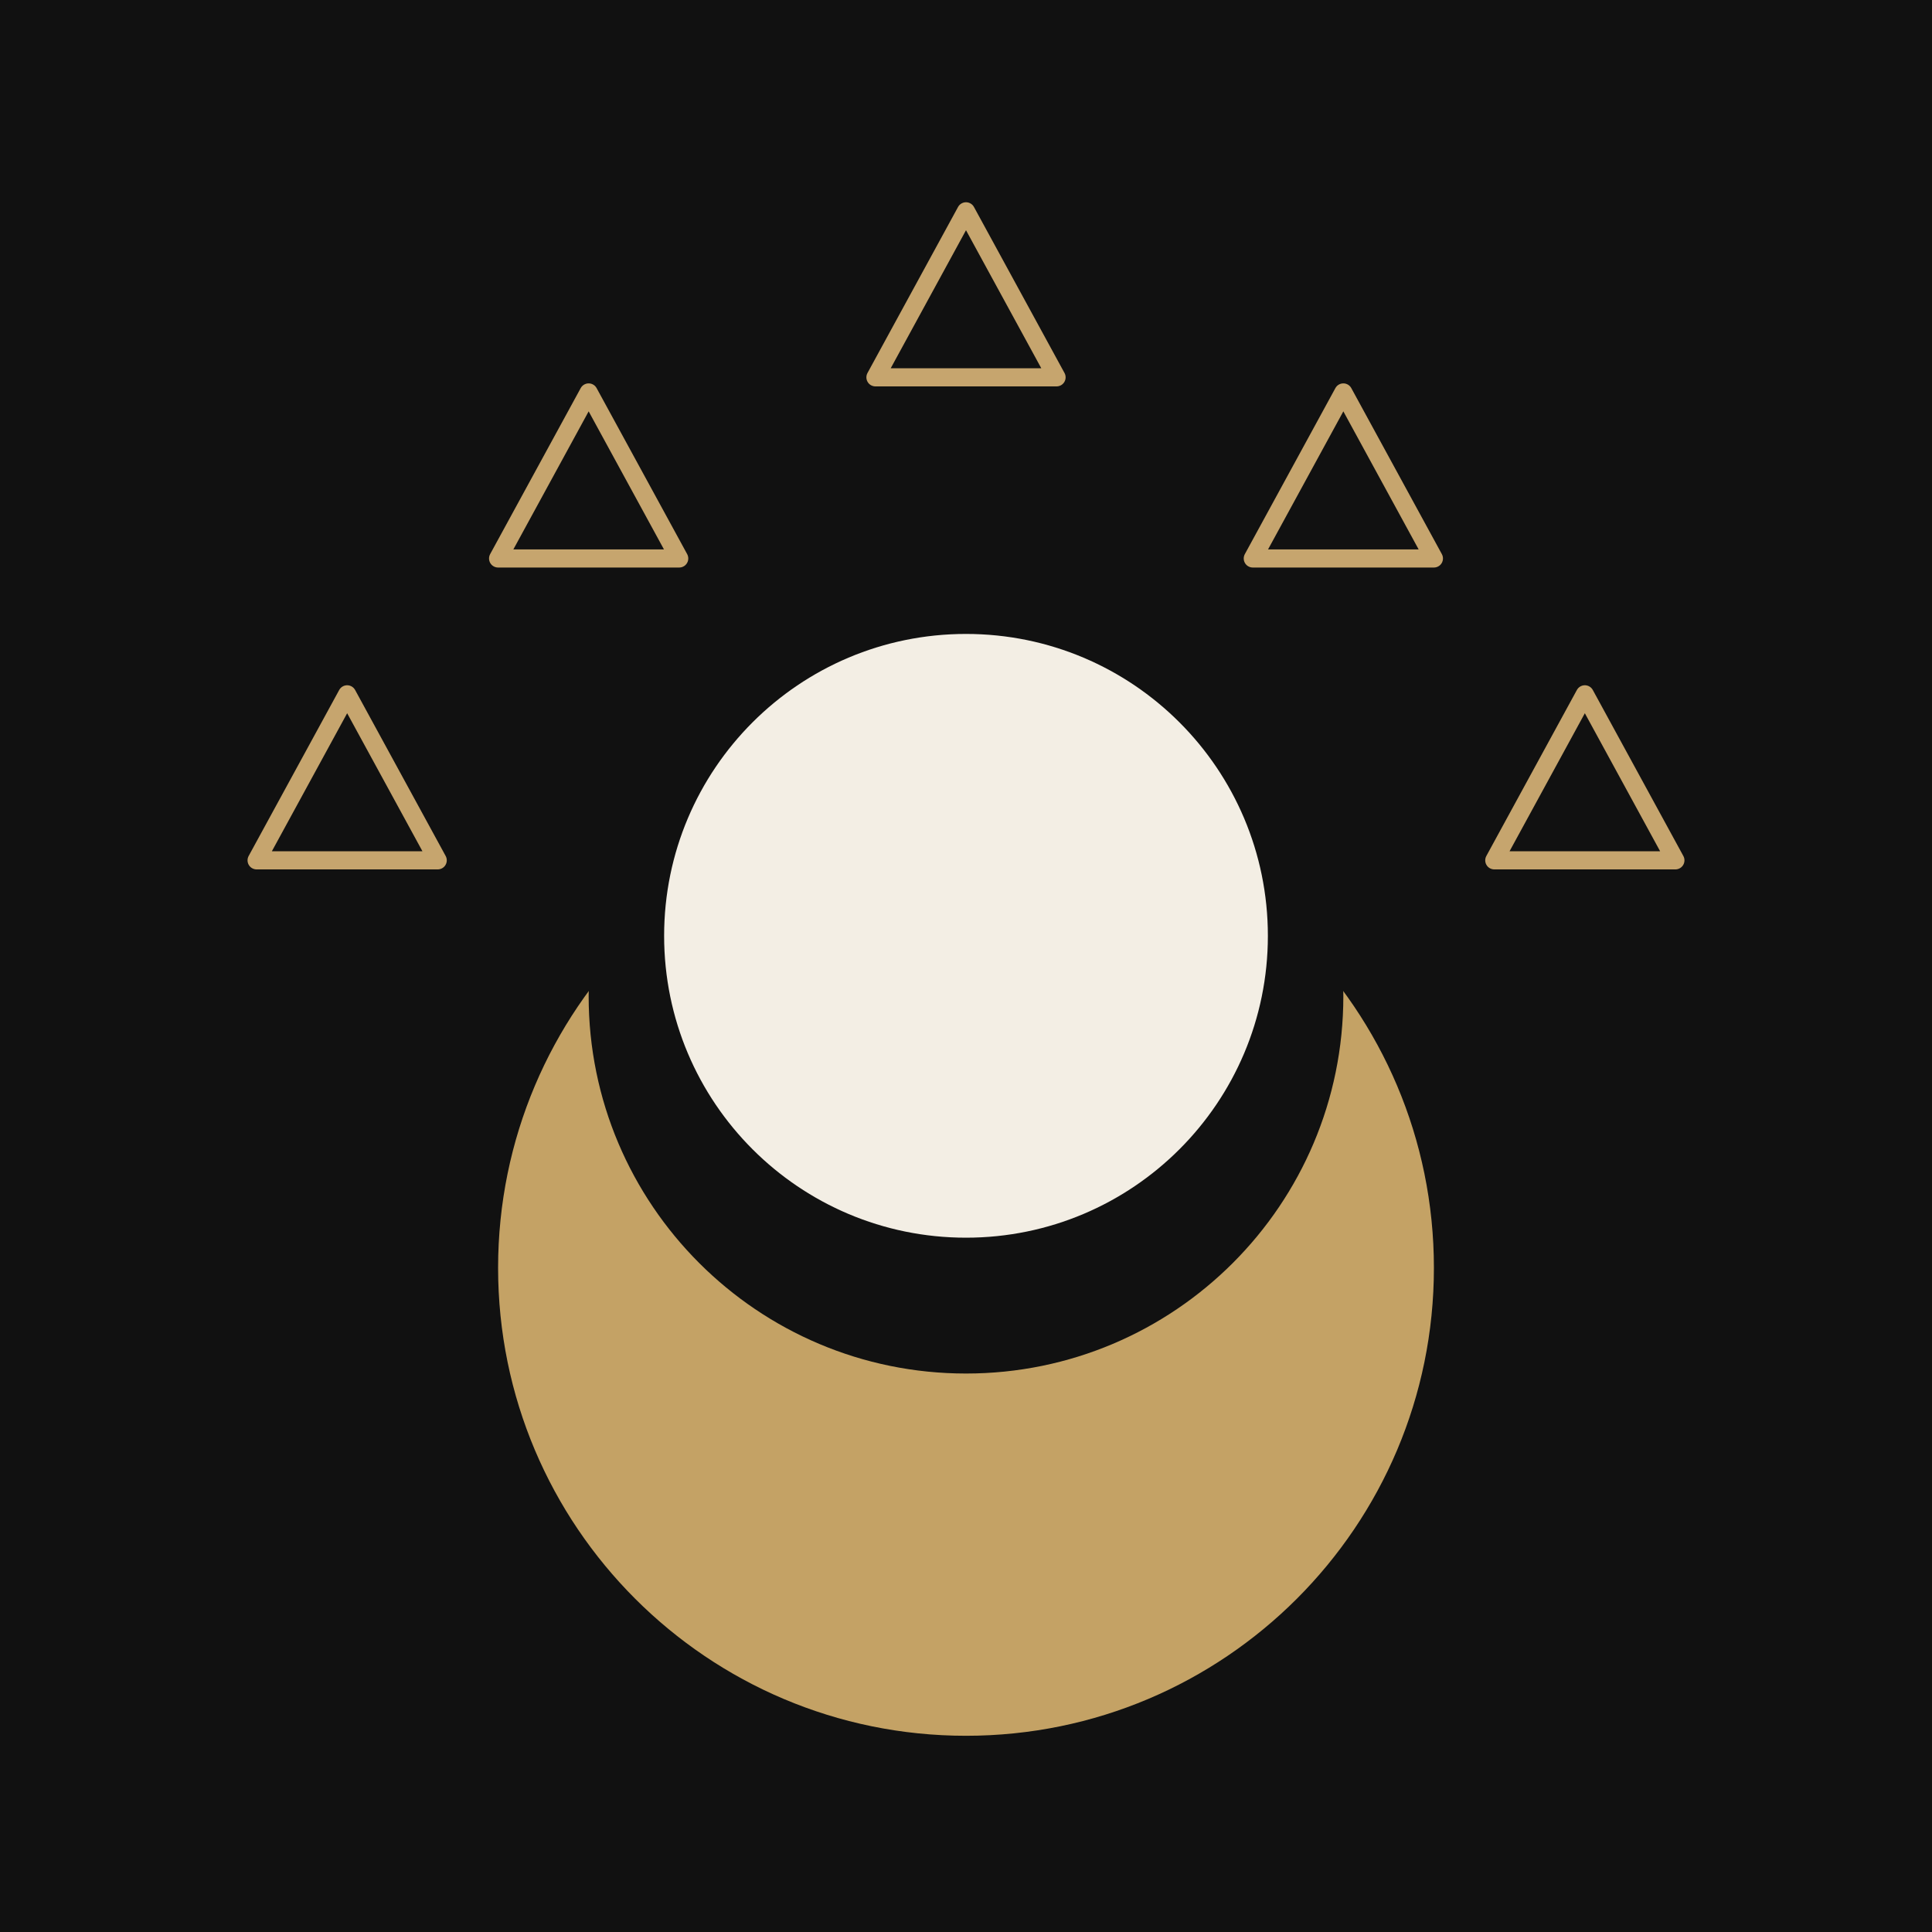
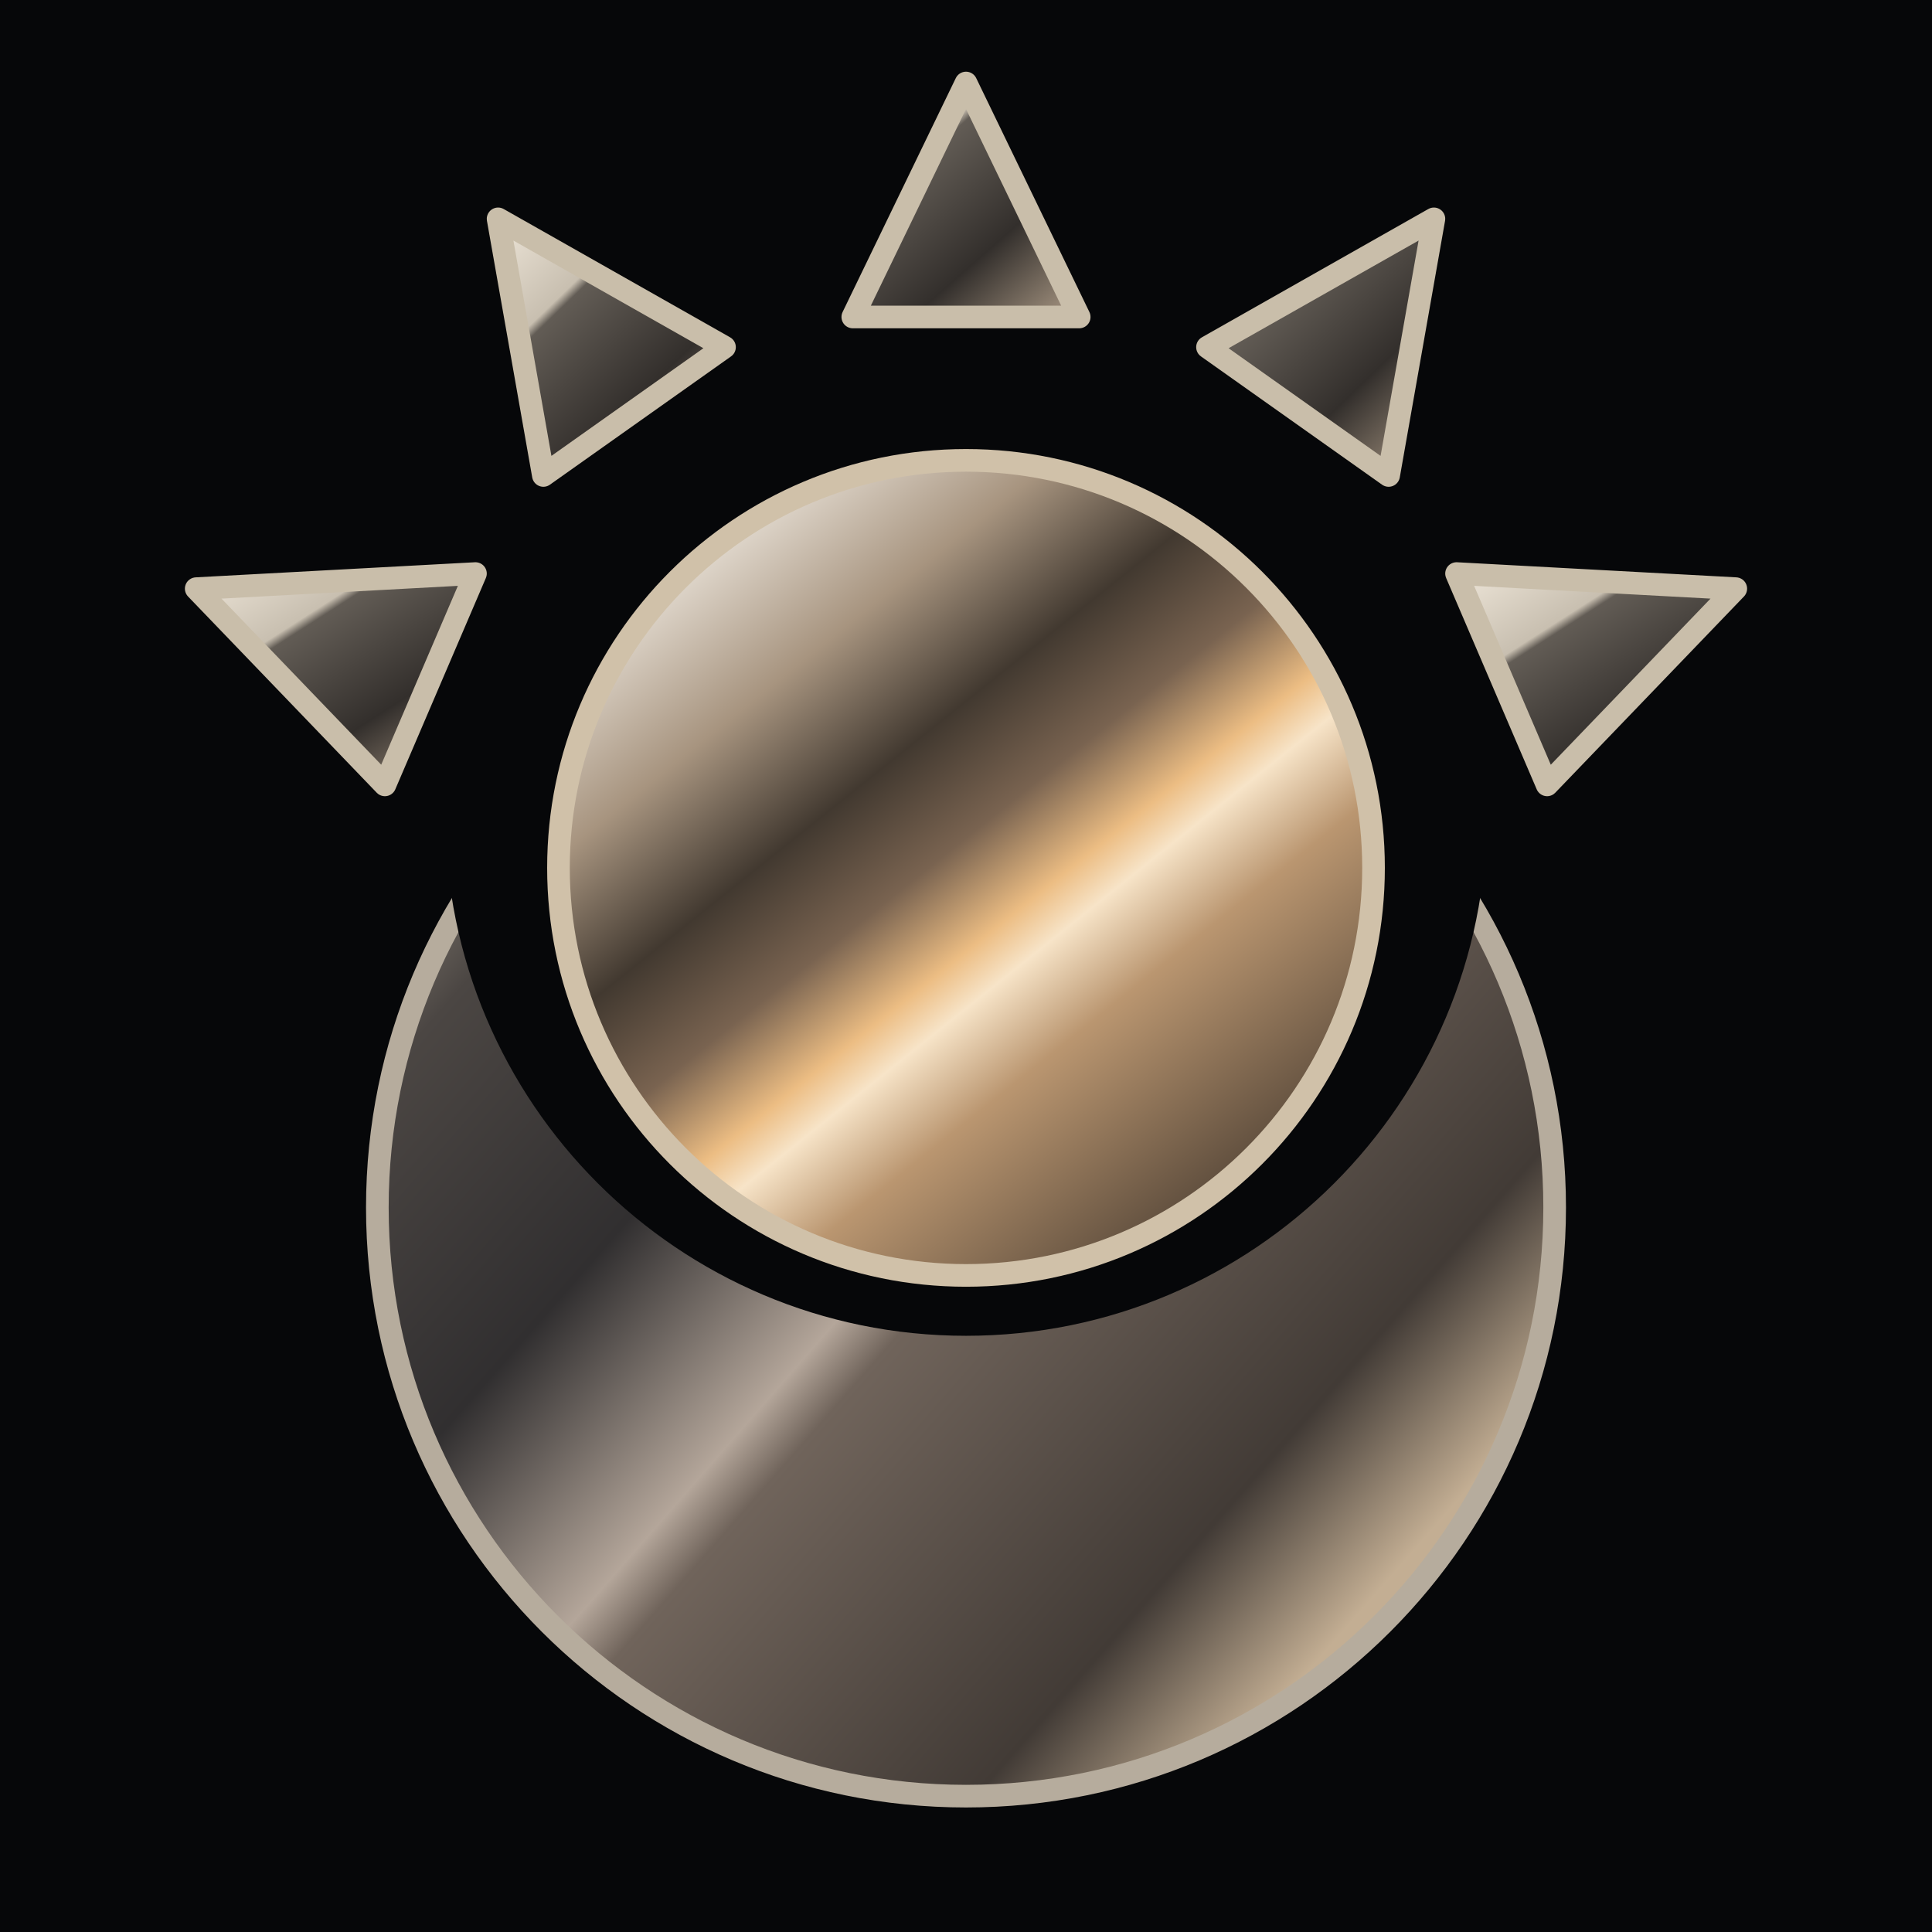
<svg xmlns="http://www.w3.org/2000/svg" viewBox="0 0 256 256" role="img" aria-label="Fleetworks">
-   <rect width="256" height="256" fill="#111111" />
-   <g fill="none" stroke="#C6A56E" stroke-width="2.4" stroke-linejoin="round">
-     <polygon points="128,28 140,50 116,50" />
-     <polygon points="78,52 90,74 66,74" />
-     <polygon points="178,52 190,74 166,74" />
-     <polygon points="46,92 58,114 34,114" />
-     <polygon points="210,92 222,114 198,114" />
+   <rect width="256" height="256" fill="#060709" />
+   <defs>
+     <linearGradient id="prism" x2=".85" y2="1" gradientUnits="objectBoundingBox">
+       <stop stop-color="#EEE6D9" />
+       <stop offset=".31" stop-color="#C8BFB0" />
+       <stop offset=".34" stop-color="#625C55" />
+       <stop offset=".71" stop-color="#332F2C" />
+       <stop offset="1" stop-color="#958675" />
+     </linearGradient>
+     <linearGradient id="mineral" x2=".89" y2=".78" gradientUnits="objectBoundingBox">
+       <stop stop-color="#D5C9B4" />
+       <stop offset=".22" stop-color="#4B4643" />
+       <stop offset=".42" stop-color="#312F30" />
+       <stop offset=".58" stop-color="#B4A69A" />
+       <stop offset=".62" stop-color="#70645B" />
+       <stop offset=".88" stop-color="#423B36" />
+       <stop offset="1" stop-color="#C3AE93" />
+     </linearGradient>
+     <linearGradient id="core" x1=".18" y1=".05" x2=".86" y2=".9" gradientUnits="objectBoundingBox">
+       <stop stop-color="#F2EDE5" />
+       <stop offset=".21" stop-color="#A7947F" />
+       <stop offset=".36" stop-color="#423930" />
+       <stop offset=".48" stop-color="#796350" />
+       <stop offset=".58" stop-color="#ECBD83" />
+       <stop offset=".63" stop-color="#F7E4C8" />
+       <stop offset=".73" stop-color="#BA9670" />
+       <stop offset="1" stop-color="#514336" />
+     </linearGradient>
+     <mask id="crescent" maskUnits="userSpaceOnUse" x="0" y="0" width="256" height="256">
+       <rect width="256" height="256" fill="white" />
+       <circle cx="128" cy="108" r="69" fill="black" />
+     </mask>
+   </defs>
+   <g fill="url(#prism)" stroke="#C9BEAA" stroke-width="3" stroke-linejoin="round">
+     <polygon points="128,11 143,42 113,42" />
+     <polygon points="66,29 96,46 72,63" />
+     <polygon points="190,29 184,63 160,46" />
+     <polygon points="26,78 63,76 51,104" />
+     <polygon points="230,78 205,104 193,76" />
  </g>
-   <circle cx="128" cy="168" r="62" fill="#C4A265" />
-   <circle cx="128" cy="132" r="50" fill="#111111" />
-   <circle cx="128" cy="124" r="40" fill="#F3EEE4" />
+   <circle cx="128" cy="160" r="78" fill="url(#mineral)" stroke="#B6AC9D" stroke-width="3" mask="url(#crescent)" />
+   <circle cx="128" cy="115" r="54" fill="url(#core)" stroke="#D0C1A9" stroke-width="3" />
</svg>
